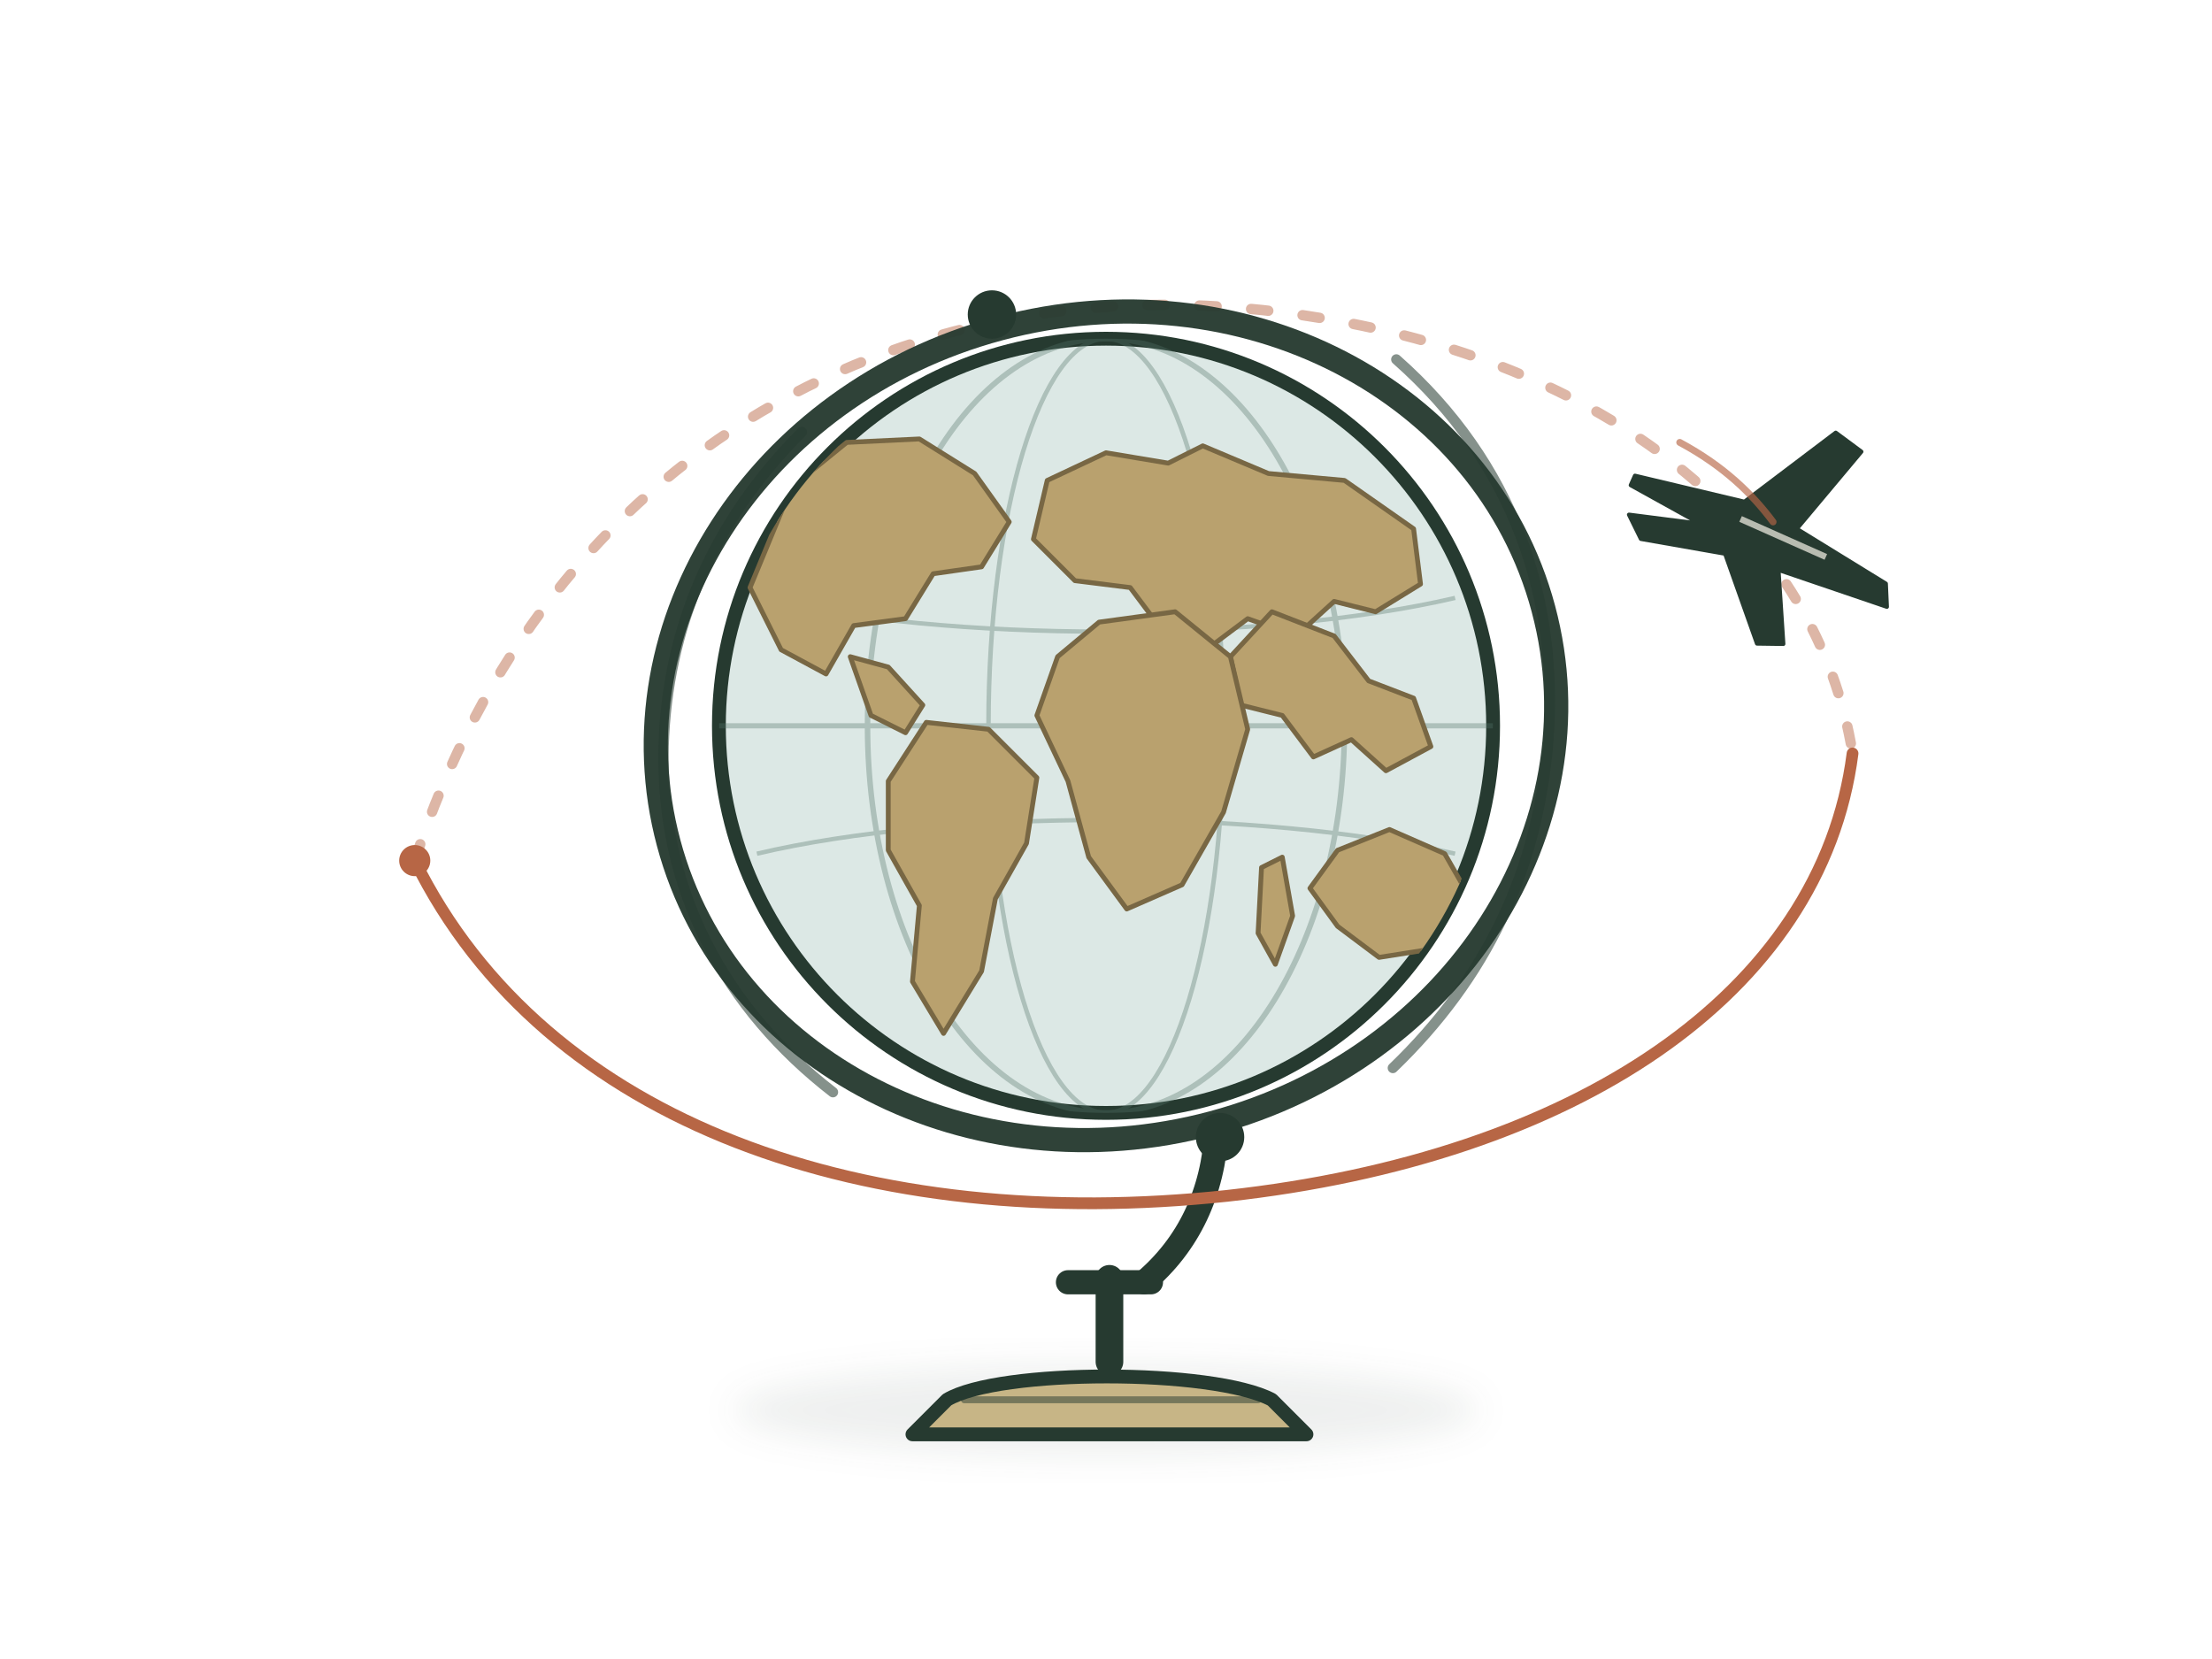
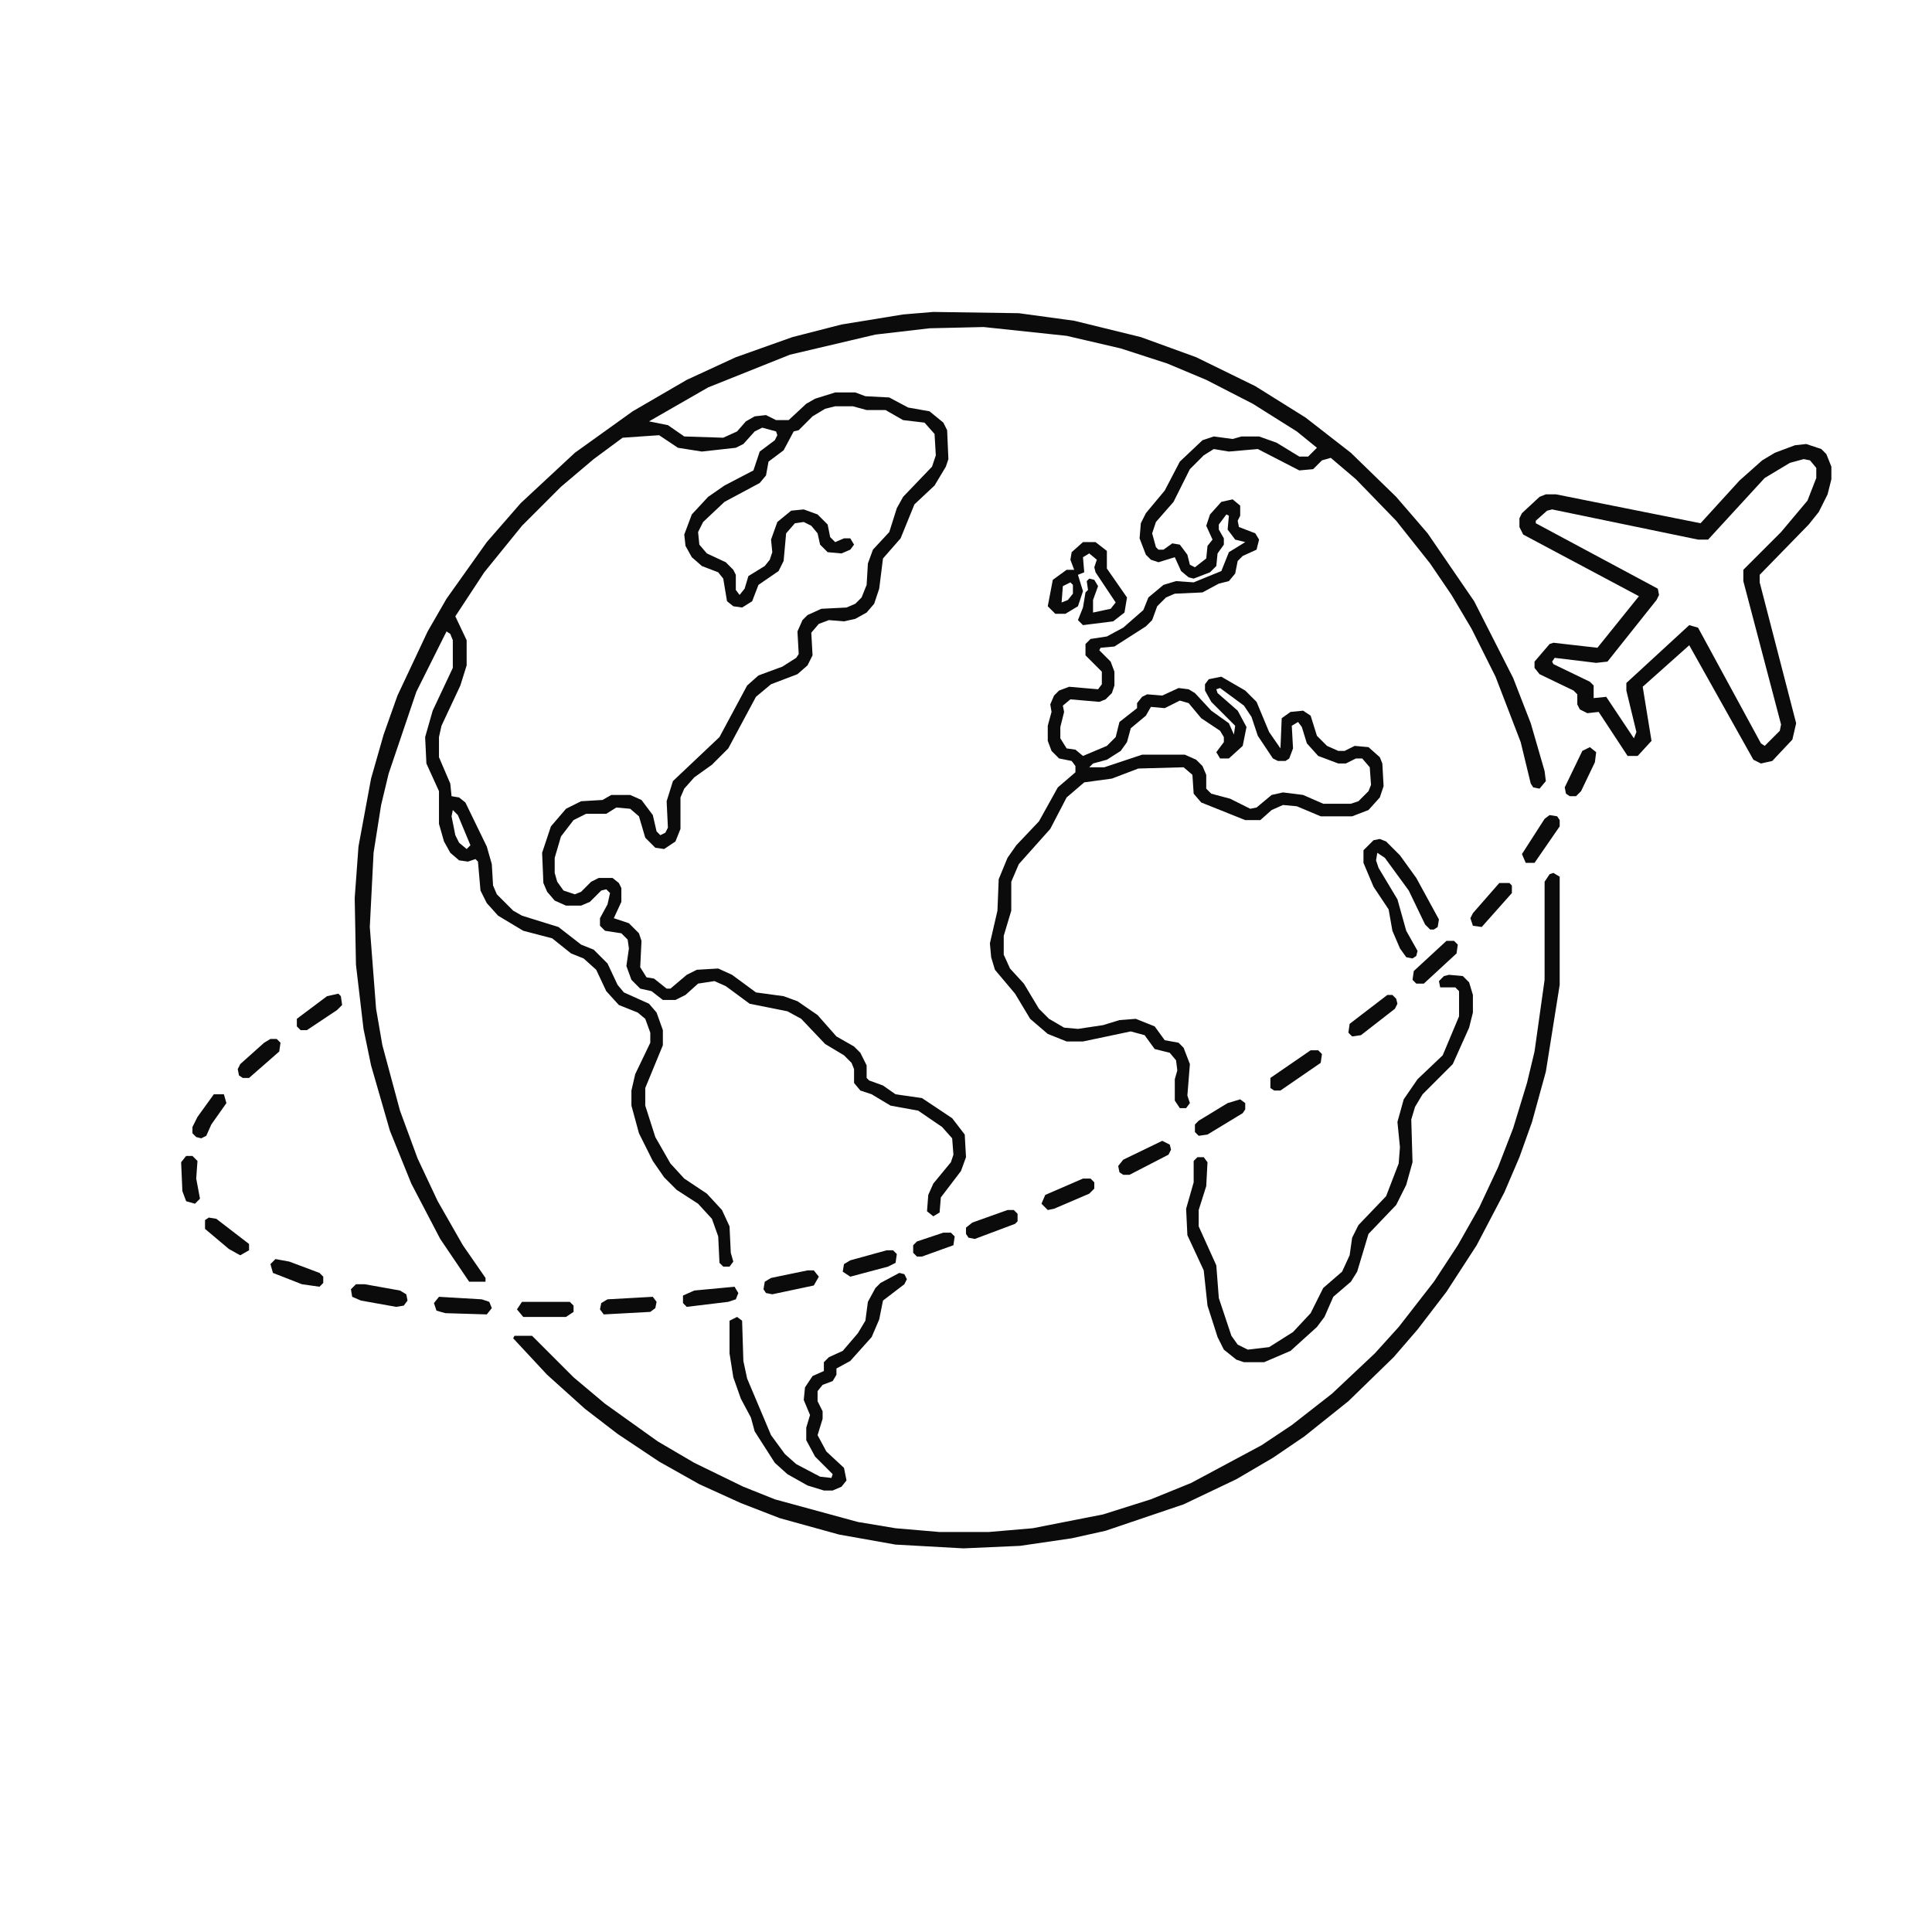
- <svg xmlns="http://www.w3.org/2000/svg" viewBox="0 0 640 480" role="img" aria-labelledby="title desc">
-   <defs>
-     <clipPath id="earth-clip">
-       <circle cx="320" cy="210" r="112" />
-     </clipPath>
-     <filter id="soft-shadow" x="-30%" y="-30%" width="160%" height="160%">
-       <feGaussianBlur stdDeviation="5" />
-     </filter>
-   </defs>
-   <ellipse cx="320" cy="408" rx="108" ry="13" fill="#263a30" opacity="0.08" filter="url(#soft-shadow)" />
-   <path d="M120 249 C158 132 262 72 382 92 C468 106 526 155 536 218" fill="none" stroke="#b76645" stroke-width="3" stroke-linecap="round" stroke-dasharray="5 10" opacity="0.48" />
-   <g fill="none" stroke="#263a30" stroke-linecap="round" stroke-linejoin="round">
-     <ellipse cx="320" cy="210" rx="131" ry="119" transform="rotate(-15 320 210)" stroke-width="7" opacity="0.96" />
-     <path d="M232 125 C206 151 193 182 192 216 C191 258 210 292 241 316" stroke-width="3" opacity="0.56" />
-     <path d="M404 104 C438 134 451 173 448 214 C445 252 430 283 403 309" stroke-width="3" opacity="0.56" />
-   </g>
-   <circle cx="320" cy="210" r="112" fill="#dce8e5" stroke="#263a30" stroke-width="4" />
-   <g clip-path="url(#earth-clip)" fill="none" stroke="#527166" opacity="0.34">
-     <ellipse cx="320" cy="210" rx="69" ry="112" stroke-width="1.6" />
-     <ellipse cx="320" cy="210" rx="34" ry="112" stroke-width="1.3" />
-     <path d="M208 210 H432" stroke-width="1.5" />
-     <path d="M219 173 C274 186 365 186 421 173" stroke-width="1.25" />
-     <path d="M219 247 C274 234 365 234 421 247" stroke-width="1.25" />
-   </g>
-   <g clip-path="url(#earth-clip)" fill="#b9a16e" stroke="#786744" stroke-width="1.4" stroke-linejoin="round">
-     <path d="M229 141 L245 128 L266 127 L282 137 L292 151 L284 164 L270 166 L262 179 L247 181 L239 195 L226 188 L217 170 Z" />
-     <path d="M246 190 L257 193 L267 204 L262 212 L252 207 Z" />
-     <path d="M268 209 L286 211 L300 225 L297 244 L288 260 L284 281 L273 299 L264 284 L266 262 L257 246 L257 226 Z" />
-     <path d="M303 139 L320 131 L338 134 L348 129 L367 137 L389 139 L409 153 L411 169 L398 177 L386 174 L375 184 L361 179 L349 188 L336 182 L327 170 L311 168 L299 156 Z" />
-     <path d="M368 177 L386 184 L396 197 L409 202 L414 216 L401 223 L391 214 L380 219 L371 207 L359 204 L356 190 Z" />
-     <path d="M318 180 L340 177 L356 190 L361 211 L354 235 L342 256 L326 263 L315 248 L309 226 L300 207 L306 190 Z" />
-     <path d="M365 251 L371 248 L374 265 L369 279 L364 270 Z" />
-     <path d="M387 246 L402 240 L418 247 L426 261 L418 274 L399 277 L387 268 L379 257 Z" />
-   </g>
-   <g fill="#263a30">
-     <circle cx="287" cy="91" r="7" />
-     <circle cx="353" cy="329" r="7" />
-   </g>
-   <g stroke="#263a30" stroke-linecap="round" stroke-linejoin="round">
-     <path d="M352 327 C351 345 344 360 331 371" fill="none" stroke-width="7" />
-     <path d="M309 371 H333" fill="none" stroke-width="7" />
-     <path d="M321 370 V394" fill="none" stroke-width="8" />
-     <path d="M274 405 C289 396 351 396 368 405 L378 415 H264 Z" fill="#c7b586" stroke-width="4" />
-     <path d="M279 405 H364" fill="none" stroke-width="2" opacity="0.5" />
-   </g>
-   <path d="M536 218 C527 288 455 335 355 346 C252 357 158 326 120 249" fill="none" stroke="#b76645" stroke-width="3.4" stroke-linecap="round" />
-   <circle cx="120" cy="249" r="4.5" fill="#b76645" />
-   <g transform="translate(510 153) rotate(24)" fill="#263a30" stroke="#263a30" stroke-linejoin="round">
-     <path d="M-40 1 L-8 -5 L8 -34 L17 -32 L9 -4 L39 0 L42 6 L9 9 L19 28 L12 31 L-7 11 L-31 17 L-37 12 L-17 6 L-40 4 Z" stroke-width="1.2" />
-     <path d="M-7 0 H20" fill="none" stroke="#f7f3e8" stroke-width="1.8" opacity="0.7" />
-   </g>
-   <path d="M486 128 C499 135 507 143 513 151" fill="none" stroke="#b76645" stroke-width="2" stroke-linecap="round" opacity="0.65" />
+ <svg xmlns="http://www.w3.org/2000/svg" viewBox="0 0 1536 1536" role="img" aria-labelledby="title desc">
+   <path d="M 411 1041 L 416 1047 L 450 1047 L 456 1043 L 456 1038 L 453 1035 L 415 1035 Z M 522 1035 L 519 1031 L 483 1033 L 478 1036 L 477 1041 L 480 1045 L 517 1043 L 521 1040 Z M 345 1036 L 347 1042 L 354 1044 L 387 1045 L 391 1040 L 389 1035 L 383 1033 L 349 1031 Z M 587 1028 L 584 1023 L 552 1026 L 543 1030 L 543 1036 L 546 1039 L 579 1035 L 585 1033 Z M 279 1025 L 280 1031 L 287 1034 L 315 1039 L 321 1038 L 324 1034 L 323 1029 L 318 1026 L 290 1021 L 283 1021 Z M 719 1013 L 715 1012 L 700 1020 L 696 1024 L 690 1035 L 688 1050 L 682 1060 L 670 1074 L 659 1079 L 655 1083 L 655 1090 L 646 1094 L 640 1103 L 639 1113 L 644 1125 L 641 1135 L 641 1145 L 648 1158 L 662 1172 L 661 1175 L 652 1174 L 633 1164 L 624 1156 L 613 1141 L 594 1096 L 591 1082 L 590 1050 L 586 1047 L 580 1050 L 580 1076 L 583 1095 L 589 1112 L 597 1127 L 600 1138 L 616 1163 L 626 1172 L 642 1181 L 655 1185 L 662 1185 L 669 1182 L 673 1177 L 671 1167 L 657 1154 L 650 1141 L 654 1128 L 654 1122 L 650 1114 L 650 1106 L 654 1101 L 662 1098 L 665 1093 L 665 1088 L 676 1082 L 693 1063 L 699 1049 L 702 1034 L 719 1021 L 721 1017 Z M 651 1015 L 647 1010 L 642 1010 L 613 1016 L 608 1019 L 607 1025 L 609 1028 L 614 1029 L 647 1022 Z M 215 1005 L 217 1012 L 240 1021 L 254 1023 L 257 1020 L 257 1015 L 254 1012 L 230 1003 L 219 1001 Z M 713 997 L 710 994 L 705 994 L 676 1002 L 671 1005 L 670 1011 L 676 1015 L 706 1007 L 712 1004 Z M 759 983 L 756 980 L 750 980 L 729 987 L 726 990 L 726 996 L 729 999 L 733 999 L 758 990 Z M 163 970 L 163 977 L 182 993 L 191 998 L 198 994 L 198 989 L 172 969 L 166 968 Z M 809 965 L 806 962 L 801 962 L 773 972 L 768 976 L 768 981 L 770 984 L 775 985 L 807 973 L 809 971 Z M 870 940 L 867 937 L 861 937 L 831 950 L 828 957 L 833 962 L 838 961 L 866 949 L 870 945 Z M 148 919 L 144 924 L 145 947 L 148 955 L 155 957 L 159 953 L 156 937 L 157 923 L 153 919 Z M 930 910 L 924 907 L 893 922 L 889 927 L 890 932 L 893 934 L 898 934 L 929 918 L 931 914 Z M 990 877 L 986 874 L 976 877 L 953 891 L 950 894 L 950 900 L 953 903 L 960 902 L 988 885 L 990 882 Z M 178 870 L 170 870 L 157 888 L 153 896 L 153 901 L 156 904 L 160 905 L 164 903 L 168 894 L 180 877 Z M 1051 838 L 1048 835 L 1042 835 L 1010 857 L 1010 865 L 1013 867 L 1018 867 L 1050 845 Z M 223 829 L 220 826 L 215 826 L 210 829 L 191 846 L 189 850 L 190 855 L 193 857 L 198 857 L 222 836 Z M 1110 794 L 1107 791 L 1103 791 L 1073 814 L 1072 821 L 1075 824 L 1082 823 L 1109 802 L 1111 798 Z M 271 792 L 269 790 L 260 792 L 236 810 L 236 816 L 239 819 L 244 819 L 268 803 L 272 799 Z M 1163 776 L 1152 775 L 1148 776 L 1144 780 L 1145 785 L 1157 785 L 1160 788 L 1160 808 L 1147 839 L 1127 858 L 1116 874 L 1111 892 L 1113 912 L 1112 925 L 1102 951 L 1080 974 L 1075 984 L 1073 998 L 1067 1011 L 1052 1024 L 1042 1044 L 1028 1059 L 1009 1071 L 992 1073 L 984 1069 L 979 1062 L 969 1032 L 967 1006 L 953 975 L 953 962 L 959 943 L 960 924 L 957 920 L 952 920 L 949 923 L 949 940 L 943 961 L 944 982 L 957 1010 L 960 1038 L 968 1063 L 973 1073 L 983 1081 L 989 1083 L 1005 1083 L 1026 1074 L 1047 1055 L 1053 1047 L 1060 1031 L 1074 1019 L 1079 1011 L 1088 981 L 1110 958 L 1118 942 L 1123 924 L 1122 890 L 1125 880 L 1131 870 L 1155 846 L 1168 817 L 1171 805 L 1171 791 L 1168 781 Z M 1156 748 L 1150 748 L 1124 772 L 1123 779 L 1126 782 L 1132 782 L 1158 758 L 1159 751 Z M 1200 702 L 1192 702 L 1171 726 L 1169 730 L 1171 736 L 1178 737 L 1202 710 L 1202 704 Z M 1240 697 L 1235 694 L 1232 695 L 1228 701 L 1228 779 L 1220 836 L 1214 861 L 1203 897 L 1191 928 L 1176 960 L 1159 990 L 1140 1019 L 1112 1055 L 1093 1076 L 1059 1108 L 1027 1133 L 1003 1149 L 947 1179 L 915 1192 L 877 1204 L 821 1215 L 786 1218 L 747 1218 L 712 1215 L 682 1210 L 616 1192 L 591 1182 L 552 1163 L 523 1146 L 481 1116 L 456 1095 L 423 1062 L 409 1062 L 408 1064 L 435 1093 L 465 1120 L 491 1140 L 524 1162 L 556 1180 L 589 1195 L 620 1207 L 667 1220 L 712 1228 L 766 1231 L 811 1229 L 852 1223 L 879 1217 L 941 1196 L 983 1176 L 1012 1159 L 1037 1142 L 1072 1114 L 1108 1079 L 1127 1057 L 1150 1027 L 1174 990 L 1196 948 L 1208 920 L 1218 892 L 1229 852 L 1240 783 Z M 1092 668 L 1084 676 L 1084 686 L 1092 705 L 1104 723 L 1107 740 L 1113 754 L 1118 761 L 1123 762 L 1126 760 L 1127 756 L 1118 740 L 1111 715 L 1096 690 L 1094 684 L 1095 678 L 1101 682 L 1120 708 L 1133 735 L 1137 739 L 1140 739 L 1143 737 L 1144 731 L 1126 698 L 1113 680 L 1102 669 L 1097 667 Z M 1238 649 L 1232 648 L 1228 651 L 1210 679 L 1213 686 L 1220 686 L 1240 657 L 1240 652 Z M 1264 594 L 1258 597 L 1244 626 L 1245 631 L 1248 633 L 1253 633 L 1257 629 L 1268 606 L 1269 598 Z M 861 431 L 852 439 L 851 445 L 854 453 L 848 453 L 837 461 L 833 482 L 839 488 L 847 488 L 857 482 L 861 470 L 857 457 L 862 455 L 861 443 L 866 440 L 872 445 L 870 451 L 871 455 L 887 479 L 883 484 L 869 487 L 869 477 L 873 466 L 870 461 L 866 460 L 864 462 L 865 469 L 863 471 L 861 483 L 857 493 L 861 497 L 885 494 L 894 487 L 896 475 L 880 452 L 880 438 L 871 431 Z M 851 463 L 853 465 L 853 472 L 849 477 L 844 479 L 845 466 Z M 1448 357 L 1436 353 L 1427 354 L 1411 360 L 1401 366 L 1383 382 L 1352 416 L 1237 393 L 1229 393 L 1224 395 L 1210 408 L 1208 412 L 1208 419 L 1211 425 L 1303 474 L 1270 515 L 1235 511 L 1232 512 L 1220 526 L 1220 531 L 1224 536 L 1251 549 L 1254 552 L 1254 560 L 1256 564 L 1262 567 L 1271 566 L 1294 601 L 1302 601 L 1313 589 L 1306 546 L 1343 513 L 1394 604 L 1400 607 L 1409 605 L 1425 588 L 1428 575 L 1399 463 L 1399 457 L 1438 417 L 1446 407 L 1453 393 L 1456 381 L 1456 371 L 1452 361 Z M 1439 366 L 1444 372 L 1444 380 L 1437 398 L 1416 423 L 1386 453 L 1386 462 L 1416 576 L 1415 581 L 1403 593 L 1400 591 L 1350 499 L 1343 497 L 1293 543 L 1293 549 L 1301 582 L 1299 587 L 1277 554 L 1267 555 L 1267 545 L 1264 542 L 1235 528 L 1234 526 L 1236 523 L 1269 527 L 1278 526 L 1317 477 L 1319 473 L 1318 468 L 1221 416 L 1221 414 L 1230 406 L 1234 405 L 1350 429 L 1358 429 L 1403 380 L 1423 368 L 1434 365 Z M 1135 424 L 1110 395 L 1074 360 L 1038 332 L 998 307 L 951 284 L 907 268 L 854 255 L 810 249 L 742 248 L 718 250 L 669 258 L 630 268 L 585 284 L 546 302 L 503 327 L 457 360 L 414 400 L 387 431 L 355 476 L 340 502 L 316 553 L 305 584 L 295 619 L 285 673 L 282 714 L 283 767 L 289 818 L 295 847 L 310 899 L 327 941 L 350 985 L 373 1019 L 386 1019 L 386 1016 L 368 990 L 348 955 L 332 921 L 318 883 L 304 831 L 299 802 L 294 737 L 297 678 L 303 640 L 309 615 L 331 550 L 355 502 L 358 504 L 360 509 L 360 531 L 344 565 L 338 586 L 339 607 L 349 629 L 349 655 L 353 669 L 358 678 L 365 684 L 372 685 L 378 683 L 380 685 L 382 708 L 387 718 L 396 728 L 416 740 L 439 746 L 454 758 L 464 762 L 474 771 L 482 788 L 492 799 L 507 805 L 513 810 L 517 821 L 517 829 L 505 854 L 502 867 L 502 879 L 508 901 L 519 923 L 528 936 L 538 946 L 555 957 L 566 969 L 571 983 L 572 1004 L 575 1007 L 580 1007 L 583 1003 L 581 996 L 580 975 L 574 962 L 562 949 L 544 937 L 533 925 L 521 904 L 513 879 L 513 865 L 527 831 L 527 819 L 522 805 L 516 798 L 496 789 L 491 783 L 483 766 L 472 755 L 462 751 L 444 737 L 415 728 L 408 724 L 395 711 L 392 704 L 391 687 L 387 673 L 370 638 L 365 634 L 359 633 L 358 623 L 349 602 L 349 586 L 351 577 L 366 545 L 371 529 L 371 509 L 362 490 L 385 455 L 415 418 L 446 387 L 472 365 L 495 348 L 524 346 L 539 356 L 558 359 L 585 356 L 591 353 L 600 343 L 606 340 L 617 343 L 618 346 L 616 350 L 604 359 L 599 374 L 576 386 L 563 395 L 550 409 L 544 425 L 545 434 L 550 443 L 558 450 L 571 455 L 575 460 L 578 478 L 583 482 L 590 483 L 598 478 L 603 465 L 619 454 L 623 446 L 625 424 L 632 416 L 639 415 L 645 418 L 650 424 L 652 433 L 658 439 L 669 440 L 676 437 L 679 433 L 676 428 L 671 428 L 664 431 L 660 427 L 658 417 L 650 409 L 639 405 L 629 406 L 618 415 L 613 429 L 614 439 L 612 445 L 608 450 L 595 458 L 592 468 L 588 473 L 585 469 L 585 457 L 583 453 L 577 447 L 562 440 L 556 433 L 555 423 L 559 415 L 576 399 L 604 384 L 609 378 L 611 367 L 623 358 L 631 343 L 635 342 L 646 331 L 656 325 L 664 323 L 678 323 L 689 326 L 704 326 L 718 334 L 735 336 L 743 345 L 744 362 L 741 371 L 718 395 L 713 404 L 707 423 L 694 437 L 690 448 L 689 465 L 685 475 L 680 480 L 673 483 L 653 484 L 642 489 L 638 493 L 634 502 L 635 520 L 633 523 L 622 530 L 603 537 L 594 545 L 572 586 L 535 621 L 530 637 L 531 658 L 529 662 L 525 664 L 522 661 L 519 648 L 510 636 L 501 632 L 486 632 L 479 636 L 462 637 L 450 643 L 438 657 L 431 678 L 432 702 L 435 709 L 441 716 L 450 720 L 462 720 L 469 717 L 478 708 L 482 707 L 485 710 L 483 719 L 477 730 L 477 736 L 481 740 L 494 742 L 499 747 L 500 754 L 498 768 L 502 779 L 509 786 L 518 788 L 527 795 L 537 795 L 545 791 L 555 782 L 568 780 L 577 784 L 596 798 L 626 804 L 637 810 L 656 830 L 671 839 L 677 845 L 679 850 L 679 861 L 684 867 L 693 870 L 708 879 L 730 883 L 749 896 L 757 905 L 758 918 L 756 924 L 742 941 L 738 950 L 737 963 L 742 967 L 747 964 L 748 952 L 764 931 L 768 920 L 767 902 L 757 889 L 733 873 L 712 870 L 702 863 L 691 859 L 689 857 L 689 847 L 684 837 L 679 832 L 665 824 L 650 807 L 634 796 L 623 792 L 601 789 L 582 775 L 571 770 L 554 771 L 546 775 L 533 786 L 530 786 L 520 778 L 514 777 L 509 769 L 510 748 L 508 742 L 500 734 L 488 730 L 494 717 L 494 706 L 492 702 L 487 698 L 476 698 L 470 701 L 462 709 L 457 711 L 448 708 L 443 701 L 441 694 L 441 682 L 446 665 L 456 652 L 466 647 L 482 647 L 490 642 L 501 643 L 508 649 L 513 666 L 521 674 L 528 675 L 537 669 L 541 659 L 541 634 L 544 627 L 552 618 L 566 608 L 579 595 L 601 554 L 613 544 L 634 536 L 642 529 L 646 521 L 645 503 L 651 496 L 659 493 L 671 494 L 680 492 L 689 487 L 695 480 L 699 468 L 702 444 L 716 428 L 727 401 L 743 386 L 752 371 L 754 365 L 753 342 L 750 336 L 739 327 L 722 324 L 707 316 L 688 315 L 680 312 L 664 312 L 648 317 L 641 321 L 627 334 L 617 334 L 609 330 L 600 331 L 593 335 L 586 343 L 575 348 L 544 347 L 531 338 L 516 335 L 563 308 L 628 282 L 696 266 L 739 261 L 782 260 L 848 267 L 891 277 L 928 289 L 959 302 L 996 321 L 1031 343 L 1047 356 L 1040 363 L 1033 363 L 1015 352 L 1001 347 L 987 347 L 980 349 L 965 347 L 956 350 L 938 367 L 926 390 L 911 408 L 907 416 L 906 428 L 911 441 L 915 445 L 921 447 L 934 443 L 939 454 L 945 459 L 949 460 L 962 455 L 967 450 L 968 440 L 973 433 L 973 428 L 969 421 L 969 417 L 975 409 L 977 410 L 976 421 L 982 429 L 990 431 L 977 439 L 971 454 L 949 463 L 935 462 L 925 465 L 913 475 L 909 485 L 893 499 L 880 506 L 867 508 L 863 512 L 863 521 L 876 534 L 876 544 L 873 548 L 850 546 L 842 549 L 838 553 L 835 560 L 836 566 L 833 577 L 833 589 L 836 597 L 842 603 L 852 605 L 855 609 L 855 614 L 841 626 L 826 653 L 808 672 L 801 682 L 794 699 L 793 724 L 787 750 L 788 761 L 791 771 L 807 790 L 819 810 L 833 822 L 848 828 L 861 828 L 899 820 L 910 823 L 918 834 L 930 837 L 935 843 L 936 851 L 934 858 L 934 875 L 938 881 L 943 881 L 946 877 L 944 871 L 946 846 L 941 833 L 937 829 L 926 827 L 918 816 L 903 810 L 890 811 L 877 815 L 857 818 L 846 817 L 834 810 L 826 802 L 814 782 L 803 770 L 798 759 L 798 744 L 804 724 L 804 701 L 810 687 L 835 659 L 848 634 L 862 622 L 884 619 L 905 611 L 941 610 L 948 616 L 949 631 L 955 638 L 990 652 L 1002 652 L 1011 644 L 1020 640 L 1031 641 L 1050 649 L 1075 649 L 1088 644 L 1097 634 L 1100 625 L 1099 607 L 1097 602 L 1088 594 L 1077 593 L 1069 597 L 1064 597 L 1055 593 L 1047 585 L 1042 569 L 1036 565 L 1026 566 L 1019 571 L 1018 595 L 1009 582 L 999 558 L 990 549 L 971 538 L 961 540 L 958 544 L 958 549 L 963 558 L 982 577 L 981 584 L 977 575 L 963 565 L 950 551 L 945 548 L 937 547 L 924 553 L 912 552 L 908 554 L 904 559 L 904 563 L 890 574 L 887 586 L 880 593 L 861 601 L 855 596 L 848 595 L 843 587 L 843 578 L 846 566 L 845 561 L 851 556 L 874 558 L 879 556 L 884 551 L 886 545 L 886 534 L 883 526 L 874 517 L 875 515 L 886 514 L 911 498 L 916 493 L 920 482 L 927 475 L 934 472 L 956 471 L 969 464 L 977 462 L 982 456 L 984 446 L 988 442 L 999 437 L 1001 429 L 998 424 L 985 419 L 984 414 L 986 410 L 986 402 L 980 397 L 971 399 L 962 409 L 959 418 L 964 429 L 960 434 L 959 444 L 950 451 L 946 449 L 944 441 L 938 433 L 932 432 L 925 437 L 921 437 L 919 435 L 916 424 L 919 415 L 933 399 L 946 373 L 957 362 L 965 357 L 977 359 L 1000 357 L 1033 374 L 1044 373 L 1051 366 L 1058 364 L 1078 381 L 1110 414 L 1137 448 L 1154 473 L 1170 500 L 1189 538 L 1209 590 L 1217 623 L 1219 626 L 1224 627 L 1229 621 L 1228 613 L 1217 575 L 1203 539 L 1172 478 Z M 360 644 L 364 648 L 374 672 L 371 675 L 365 670 L 362 664 L 359 649 Z M 866 610 L 869 607 L 880 604 L 891 597 L 896 590 L 899 579 L 911 569 L 915 562 L 926 563 L 938 557 L 945 559 L 955 571 L 970 581 L 973 586 L 973 590 L 967 598 L 970 603 L 977 603 L 988 593 L 991 578 L 984 565 L 968 551 L 967 548 L 970 547 L 989 561 L 995 570 L 1000 585 L 1012 603 L 1016 605 L 1022 605 L 1025 603 L 1028 595 L 1027 577 L 1032 574 L 1035 578 L 1039 591 L 1048 601 L 1064 607 L 1070 607 L 1078 603 L 1083 603 L 1089 610 L 1090 624 L 1088 629 L 1080 637 L 1074 639 L 1052 639 L 1036 632 L 1020 630 L 1011 632 L 999 642 L 994 643 L 978 635 L 963 631 L 959 627 L 959 616 L 956 609 L 951 604 L 942 600 L 908 600 L 878 610 Z" fill="#0b0b0b" fill-rule="evenodd" />
</svg>
